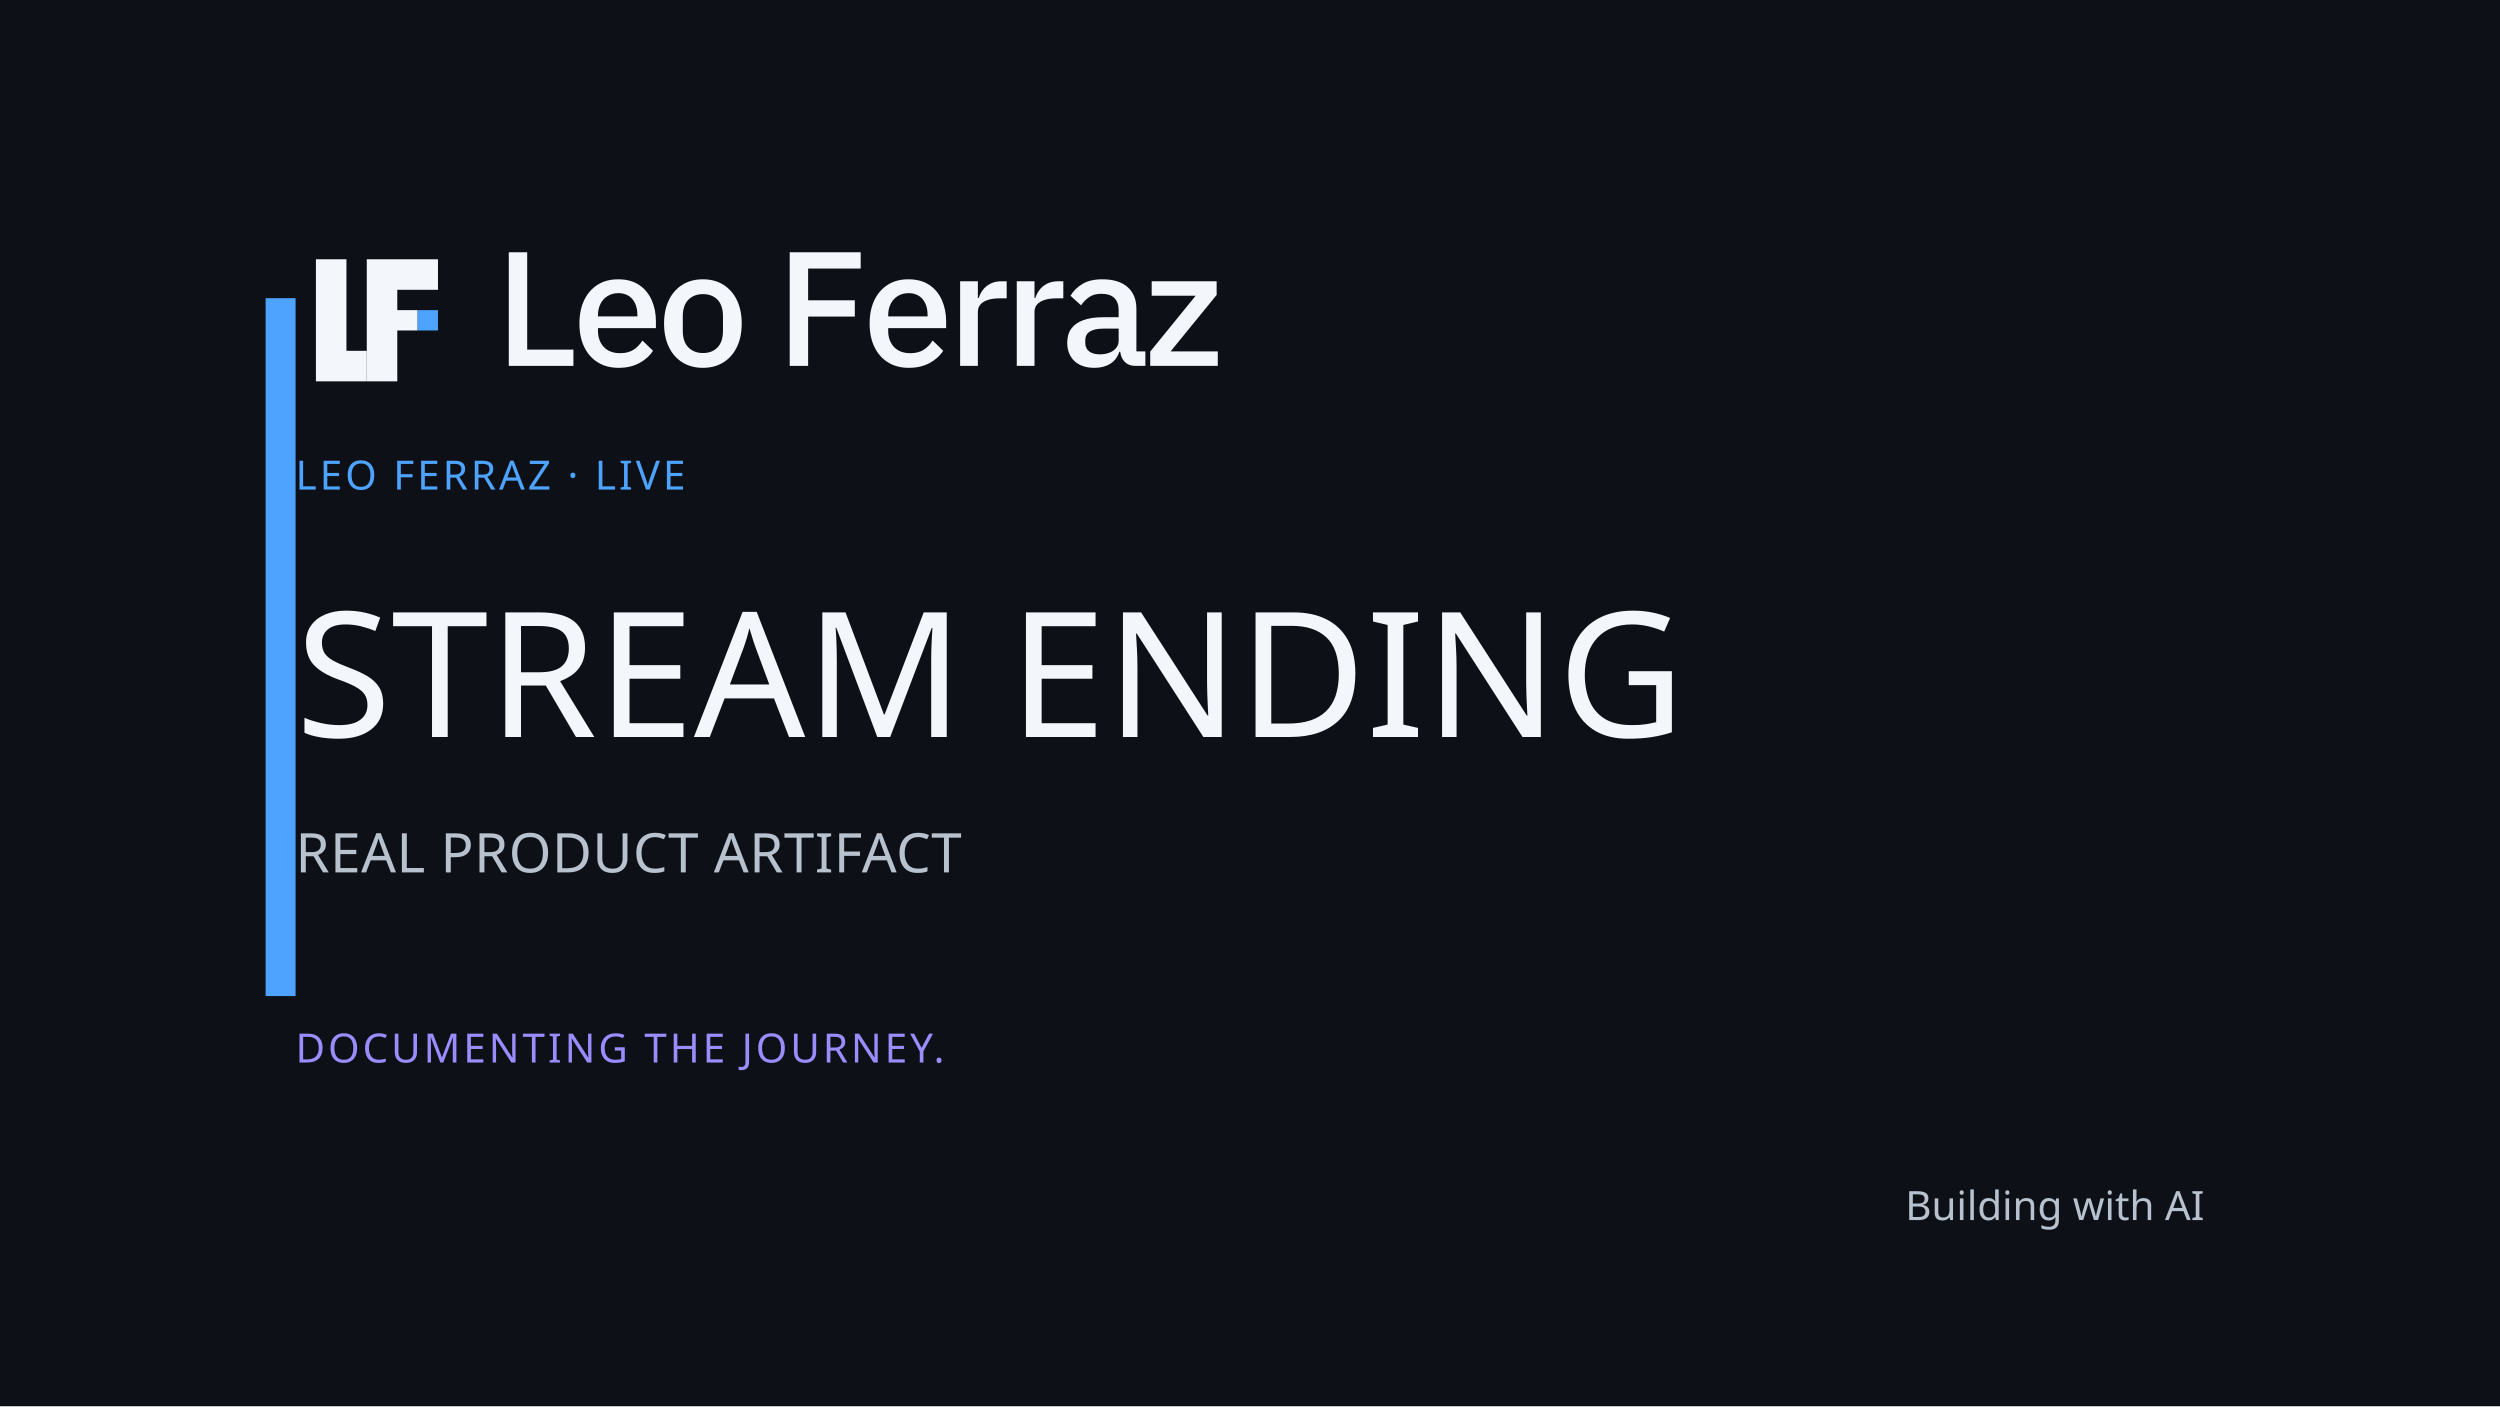
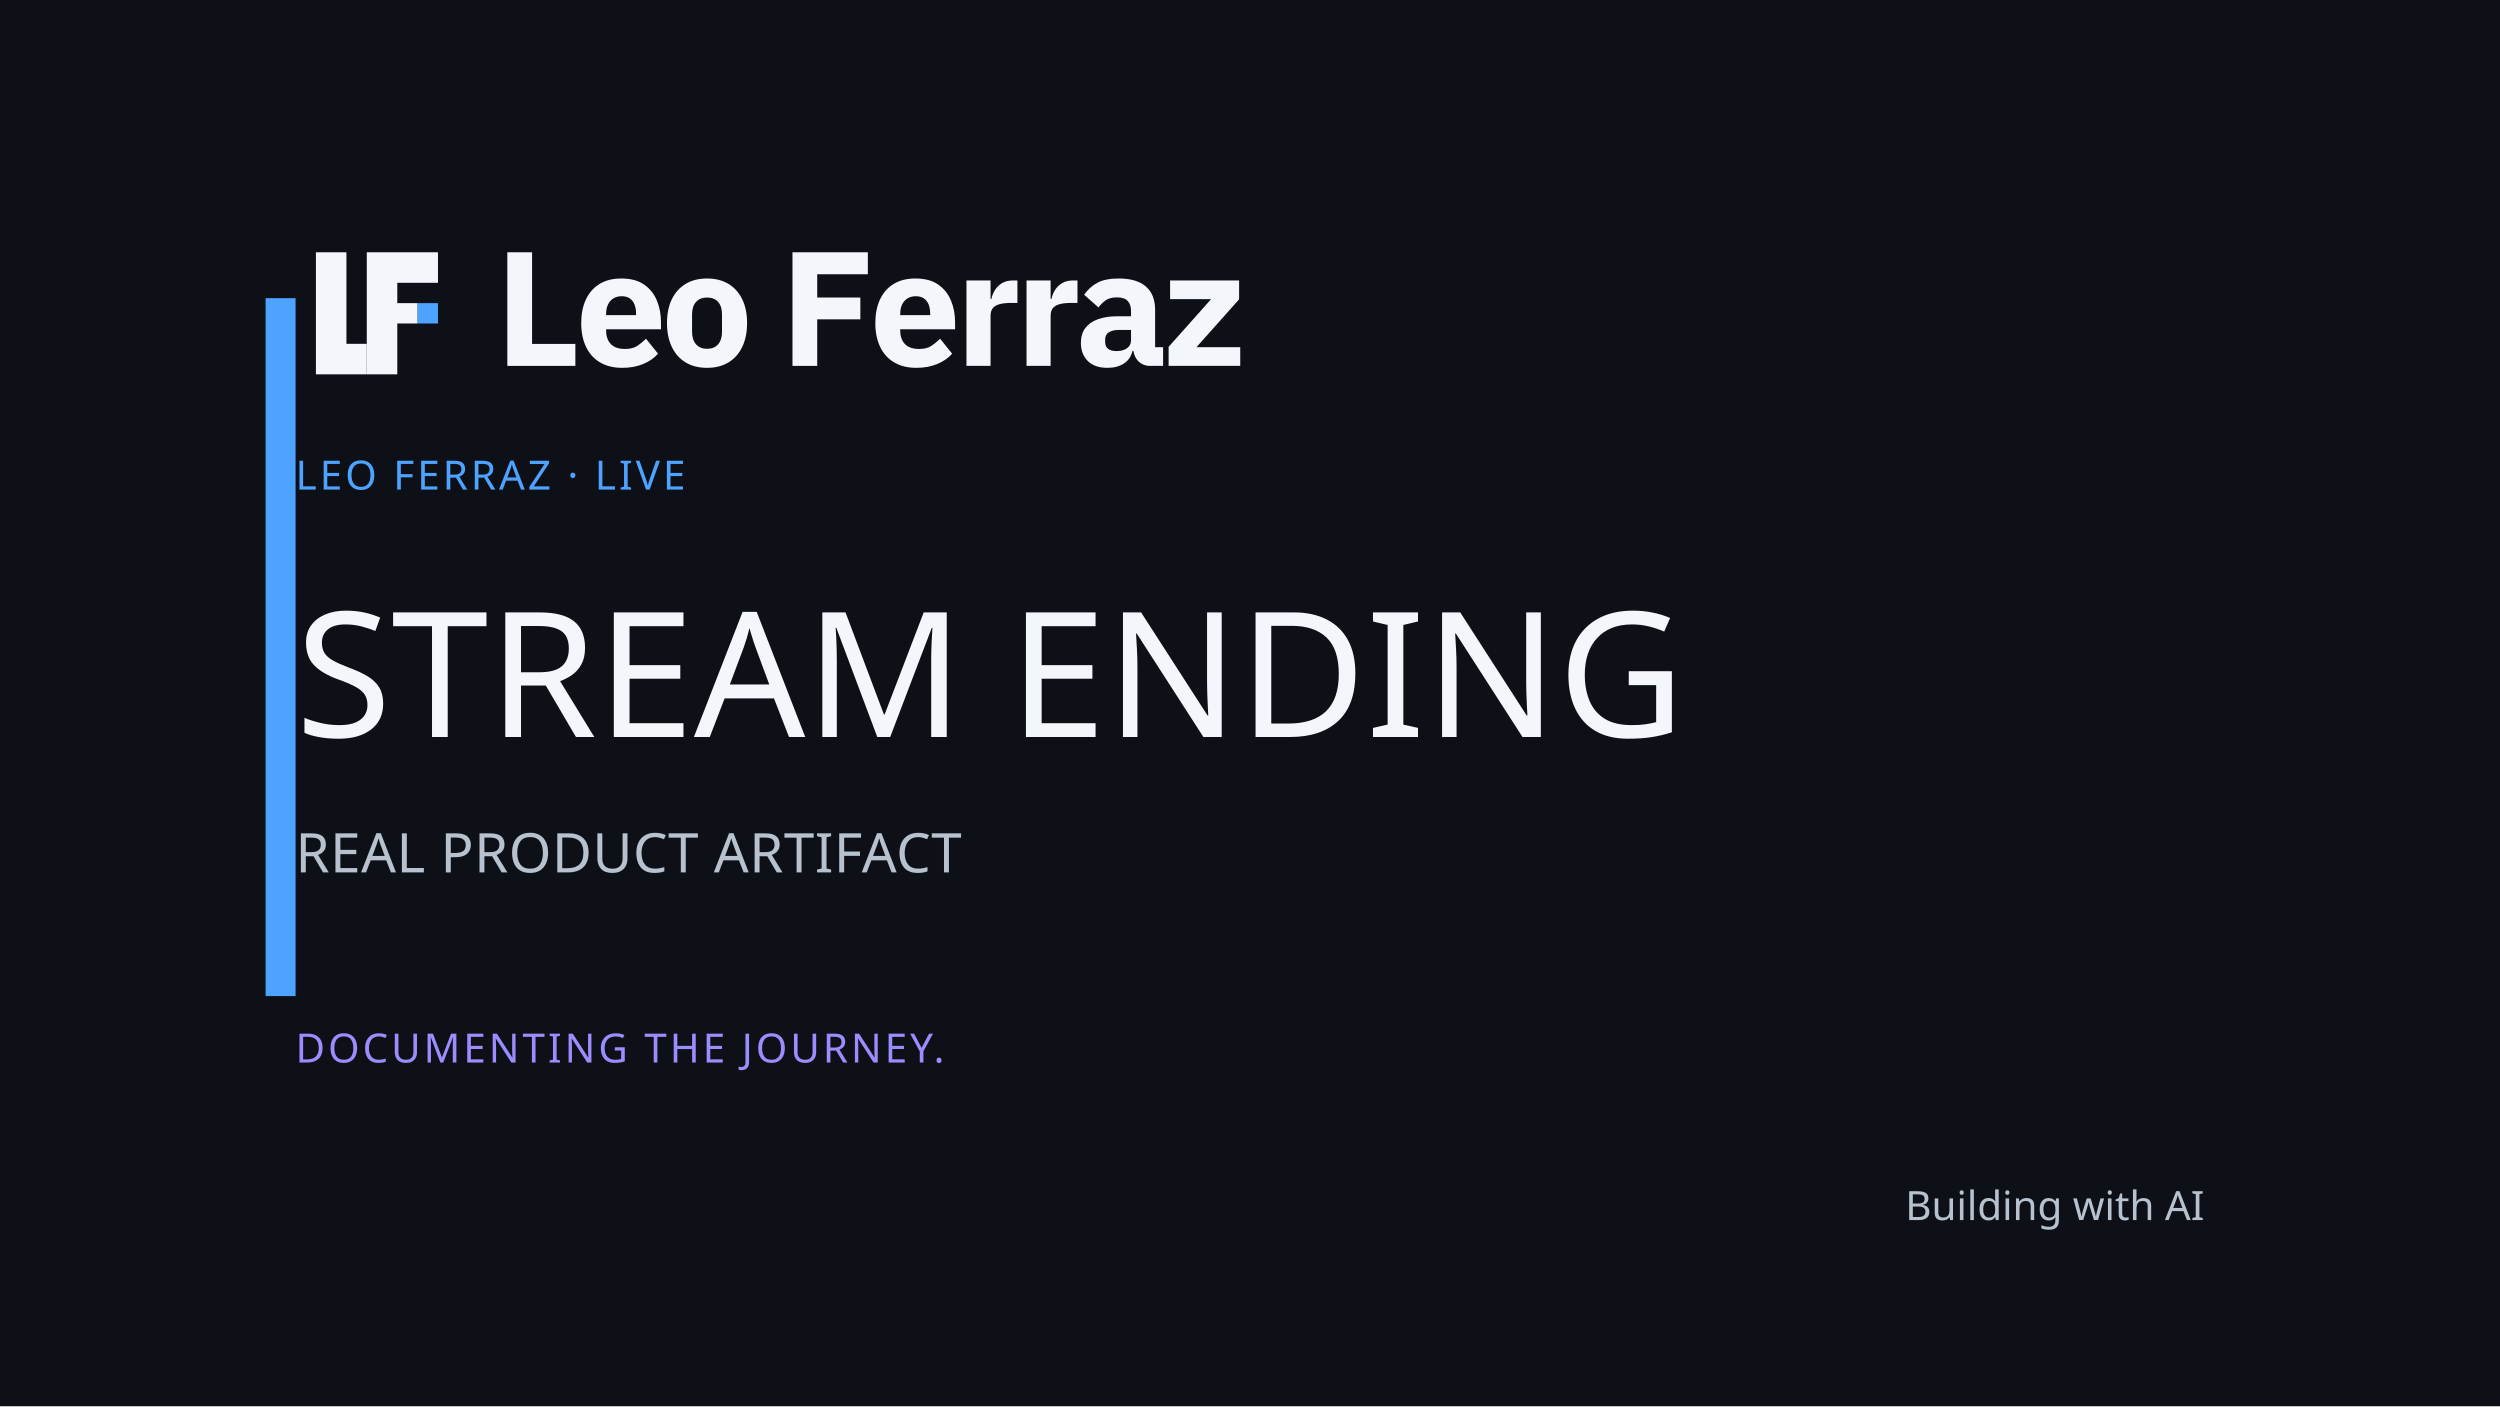
<svg xmlns="http://www.w3.org/2000/svg" viewBox="0 0 1920 1080" width="1920" height="1080" role="img" aria-labelledby="title">
  <rect width="1920" height="1080" fill="#0D1117" />
  <rect x="204" y="229" width="23" height="536" fill="#4DA3FF" />
-   <g data-mark="constructed-lf" transform="translate(227 183.5) scale(1.953)">
+   <g data-mark="constructed-lf" transform="translate(227 178.125) scale(1.953)">
    <path d="M8 8H20V44H28V56H8Z" fill="#F3F6FA" />
    <path d="M28 8H56V20H40V28H48V36H40V56H28Z" fill="#F3F6FA" />
    <rect x="48" y="28" width="8" height="8" fill="#4DA3FF" />
  </g>
-   <path d="M440.38 281L390.75 281L390.75 193.75L404.88 193.75L404.88 268.5L440.38 268.5Z" fill="#F3F6FA" />
-   <path d="M475.13 282.5Q465.88 282.5 459.13 278.31Q452.38 274.13 448.69 266.5Q445 258.88 445 248.5Q445 238.13 448.63 230.56Q452.25 223 458.88 218.75Q465.5 214.5 474.75 214.5Q484.38 214.5 490.81 218.81Q497.25 223.13 500.5 230.5Q503.75 237.88 503.75 246.88L503.75 252L459.25 252L459.25 254.13Q459.25 261.63 463.69 266.44Q468.13 271.25 476.38 271.25Q482.38 271.25 486.5 268.63Q490.63 266 493.38 261.5L501.5 269.38Q497.75 275.25 490.94 278.88Q484.13 282.5 475.13 282.5ZM475 225.13Q470.25 225.13 466.69 227.31Q463.13 229.5 461.19 233.31Q459.25 237.13 459.25 242.13L459.25 243L489.5 243L489.5 241.75Q489.5 236.75 487.75 233Q486 229.25 482.75 227.19Q479.5 225.13 475 225.13Z" fill="#F3F6FA" />
-   <path d="M539.88 282.5Q530.75 282.5 524.06 278.31Q517.38 274.13 513.69 266.5Q510 258.88 510 248.5Q510 238.13 513.69 230.5Q517.38 222.88 524.06 218.69Q530.75 214.5 539.88 214.5Q548.88 214.5 555.56 218.69Q562.25 222.88 565.94 230.5Q569.63 238.13 569.63 248.5Q569.63 258.88 565.94 266.5Q562.25 274.13 555.56 278.31Q548.88 282.5 539.88 282.5ZM539.88 271.13Q546.88 271.13 551.06 266.81Q555.25 262.5 555.25 254L555.25 243Q555.25 234.5 551.06 230.19Q546.88 225.88 539.88 225.88Q533 225.88 528.69 230.19Q524.38 234.5 524.38 243L524.38 254Q524.38 262.5 528.69 266.81Q533 271.13 539.88 271.13Z" fill="#F3F6FA" />
-   <path d="M620.63 281L606.5 281L606.5 193.75L661 193.75L661 206.25L620.63 206.25L620.63 230.63L656.5 230.63L656.5 243.13L620.63 243.13Z" fill="#F3F6FA" />
-   <path d="M698 282.5Q688.75 282.5 682 278.31Q675.25 274.13 671.56 266.5Q667.88 258.88 667.88 248.5Q667.88 238.13 671.5 230.56Q675.13 223 681.75 218.75Q688.38 214.5 697.63 214.5Q707.25 214.5 713.69 218.81Q720.13 223.13 723.38 230.5Q726.63 237.88 726.63 246.88L726.63 252L682.13 252L682.13 254.13Q682.13 261.63 686.56 266.44Q691 271.25 699.25 271.25Q705.25 271.25 709.38 268.63Q713.5 266 716.25 261.5L724.38 269.38Q720.63 275.25 713.81 278.88Q707 282.5 698 282.5ZM697.88 225.13Q693.13 225.13 689.56 227.31Q686 229.5 684.06 233.31Q682.13 237.13 682.13 242.13L682.13 243L712.38 243L712.38 241.75Q712.38 236.75 710.63 233Q708.88 229.25 705.63 227.19Q702.38 225.13 697.88 225.13Z" fill="#F3F6FA" />
-   <path d="M751 281L737.38 281L737.38 216L751 216L751 228.88L751.63 228.88Q752.63 225.63 754.81 222.69Q757 219.75 760.63 217.88Q764.25 216 769.5 216L773.13 216L773.13 229.13L767.75 229.13Q762.38 229.13 758.63 230.38Q754.88 231.63 752.94 233.88Q751 236.13 751 239.5Z" fill="#F3F6FA" />
-   <path d="M794.5 281L780.88 281L780.88 216L794.5 216L794.5 228.88L795.13 228.88Q796.13 225.63 798.31 222.69Q800.5 219.75 804.13 217.88Q807.75 216 813 216L816.63 216L816.63 229.13L811.25 229.13Q805.88 229.13 802.13 230.38Q798.38 231.63 796.44 233.88Q794.5 236.13 794.5 239.5Z" fill="#F3F6FA" />
-   <path d="M879.63 281L872 281Q868.25 281 865.56 279.31Q862.88 277.63 861.5 274.5Q860.13 271.38 860.13 267.13L860.13 266L864 270.13L859.63 270.13Q857.75 276.13 852.75 279.31Q847.75 282.5 840.63 282.5Q830.63 282.5 825.13 277.25Q819.63 272 819.63 263.13Q819.63 256.63 822.81 252.31Q826 248 832.13 245.81Q838.25 243.63 847.38 243.63L859.13 243.63L859.13 238.13Q859.13 232.25 855.88 228.94Q852.63 225.63 845.75 225.63Q840.13 225.63 836.44 228.19Q832.75 230.75 830.25 234.5L822.13 227.13Q825.38 221.63 831.31 218.06Q837.25 214.5 846.63 214.5Q859.13 214.5 865.94 220.44Q872.75 226.38 872.75 237.25L872.75 269.88L879.63 269.88ZM859.13 252.38L847.63 252.38Q840.5 252.38 837 254.63Q833.5 256.88 833.5 261.13L833.5 263.38Q833.5 267.63 836.5 269.88Q839.5 272.13 844.5 272.13Q848.75 272.13 852 270.88Q855.25 269.63 857.19 267.25Q859.13 264.88 859.13 261.75Z" fill="#F3F6FA" />
-   <path d="M935.25 281L883.38 281L883.38 270L918.25 227.13L884.5 227.13L884.5 216L934.38 216L934.38 226.5L899 269.88L935.25 269.88Z" fill="#F3F6FA" />
+   <path d="M441.88 281L389.63 281L389.63 193.75L408.63 193.75L408.63 264.13L441.88 264.13Z" fill="#F3F6FA" />
+   <path d="M477.88 282.5Q467.88 282.5 460.81 278.31Q453.75 274.13 450.06 266.38Q446.38 258.63 446.38 248.13Q446.38 237.75 449.94 230.06Q453.5 222.38 460.38 218.13Q467.25 213.88 477.13 213.88Q488 213.88 494.69 218.56Q501.38 223.25 504.5 230.88Q507.63 238.5 507.63 247.38L507.63 252.88L465.5 252.88L465.5 253.88Q465.5 260.38 469.06 264.19Q472.63 268 480 268Q485.88 268 489.44 265.63Q493 263.25 496.13 260.13L505.38 271.63Q501 276.63 493.94 279.56Q486.88 282.5 477.88 282.5ZM477.5 227.5Q473.75 227.5 471.06 229.19Q468.38 230.88 466.94 233.88Q465.5 236.88 465.5 241L465.5 242L488.5 242L488.5 240.88Q488.5 236.88 487.31 233.88Q486.13 230.88 483.69 229.19Q481.25 227.5 477.5 227.5Z" fill="#F3F6FA" />
+   <path d="M543 282.5Q533.38 282.5 526.5 278.31Q519.63 274.13 515.94 266.38Q512.25 258.63 512.25 248.13Q512.25 237.5 515.94 229.88Q519.63 222.25 526.5 218.06Q533.38 213.88 543 213.88Q552.63 213.88 559.5 218.06Q566.38 222.25 570.06 229.88Q573.75 237.5 573.75 248.13Q573.75 258.63 570.06 266.38Q566.38 274.13 559.5 278.31Q552.63 282.5 543 282.5ZM543 267.88Q548.5 267.88 551.5 264.44Q554.5 261 554.5 254.88L554.5 241.5Q554.5 235.25 551.5 231.88Q548.5 228.5 543 228.5Q537.63 228.5 534.56 231.88Q531.5 235.25 531.5 241.5L531.5 254.88Q531.5 261 534.56 264.44Q537.63 267.88 543 267.88Z" fill="#F3F6FA" />
+   <path d="M627.63 281L608.63 281L608.63 193.75L666.5 193.75L666.5 210.63L627.63 210.63L627.63 228.5L660.75 228.5L660.75 245.25L627.63 245.25Z" fill="#F3F6FA" />
+   <path d="M703.75 282.5Q693.75 282.5 686.69 278.31Q679.63 274.13 675.94 266.38Q672.25 258.63 672.25 248.13Q672.25 237.75 675.81 230.06Q679.38 222.38 686.25 218.13Q693.13 213.88 703 213.88Q713.88 213.88 720.56 218.56Q727.25 223.25 730.38 230.88Q733.5 238.5 733.5 247.38L733.5 252.88L691.38 252.88L691.38 253.88Q691.38 260.38 694.94 264.19Q698.5 268 705.88 268Q711.75 268 715.31 265.63Q718.88 263.25 722 260.13L731.25 271.63Q726.88 276.63 719.81 279.56Q712.75 282.5 703.75 282.5ZM703.38 227.5Q699.63 227.5 696.94 229.19Q694.25 230.88 692.81 233.88Q691.38 236.88 691.38 241L691.38 242L714.38 242L714.38 240.88Q714.38 236.88 713.19 233.88Q712 230.88 709.56 229.19Q707.13 227.5 703.38 227.5Z" fill="#F3F6FA" />
+   <path d="M760.75 281L742.25 281L742.25 215.38L760.75 215.38L760.75 229.63L761.38 229.63Q762.13 226 764.13 222.75Q766.13 219.5 769.56 217.44Q773 215.38 778.13 215.38L781.38 215.38L781.38 232.63L776.75 232.63Q771.38 232.63 767.81 233.56Q764.25 234.5 762.5 236.63Q760.75 238.75 760.75 242.63Z" fill="#F3F6FA" />
+   <path d="M806.88 281L788.38 281L788.38 215.38L806.88 215.38L806.88 229.63L807.5 229.63Q808.25 226 810.25 222.75Q812.25 219.5 815.69 217.44Q819.13 215.38 824.25 215.38L827.5 215.38L827.5 232.63L822.88 232.63Q817.5 232.63 813.94 233.56Q810.38 234.5 808.63 236.63Q806.88 238.75 806.88 242.63Z" fill="#F3F6FA" />
+   <path d="M893.25 281L883 281Q879.63 281 876.69 279.31Q873.75 277.63 872 274.31Q870.25 271 870.25 266.38L870.25 264.75L874.25 269.5L869.75 269.5Q868.25 275.88 863.13 279.19Q858 282.5 850.5 282.5Q840.63 282.5 835.38 277.19Q830.13 271.88 830.13 263.38Q830.13 256.38 833.56 251.88Q837 247.38 843.31 245.13Q849.63 242.88 858.25 242.88L868.63 242.88L868.63 238.75Q868.63 234 866.13 231.19Q863.63 228.38 857.75 228.38Q852.25 228.38 849 230.75Q845.75 233.13 843.63 236.13L832.63 226.38Q836.63 220.5 842.75 217.19Q848.88 213.88 859.13 213.88Q873 213.88 880.06 220.06Q887.13 226.25 887.13 237.88L887.13 266.63L893.25 266.63ZM868.63 253.38L859.63 253.38Q854.25 253.38 851.5 255.25Q848.75 257.13 848.75 260.75L848.75 262.63Q848.75 266.13 851 267.88Q853.25 269.63 857.38 269.63Q860.5 269.63 863 268.75Q865.5 267.88 867.06 266Q868.63 264.13 868.63 261.13Z" fill="#F3F6FA" />
+   <path d="M952.5 281L897.5 281L897.5 266.38L930.13 229.75L898.63 229.75L898.63 215.38L951.63 215.38L951.63 229.88L918.88 266.63L952.5 266.63Z" fill="#F3F6FA" />
  <text x="227" y="376" fill="#4DA3FF" font-family="IBM Plex Mono" font-size="31px" font-weight="500" text-anchor="start" letter-spacing="0.075em">LEO FERRAZ · LIVE</text>
  <text x="227" y="566" fill="#F3F6FA" font-family="IBM Plex Sans" font-size="134px" font-weight="500" text-anchor="start" letter-spacing="0em">STREAM ENDING</text>
  <text x="227" y="670" fill="#B7C2CE" font-family="IBM Plex Mono" font-size="42px" font-weight="500" text-anchor="start" letter-spacing="0.01em">REAL PRODUCT ARTIFACT</text>
  <text x="227" y="816" fill="#9B8CFF" font-family="IBM Plex Mono" font-size="31px" font-weight="500" text-anchor="start" letter-spacing="0.075em">DOCUMENTING THE JOURNEY.</text>
  <text x="1693" y="937" fill="#B7C2CE" font-family="IBM Plex Mono" font-size="31px" font-weight="500" text-anchor="end" letter-spacing="0em">Building with AI</text>
</svg>
